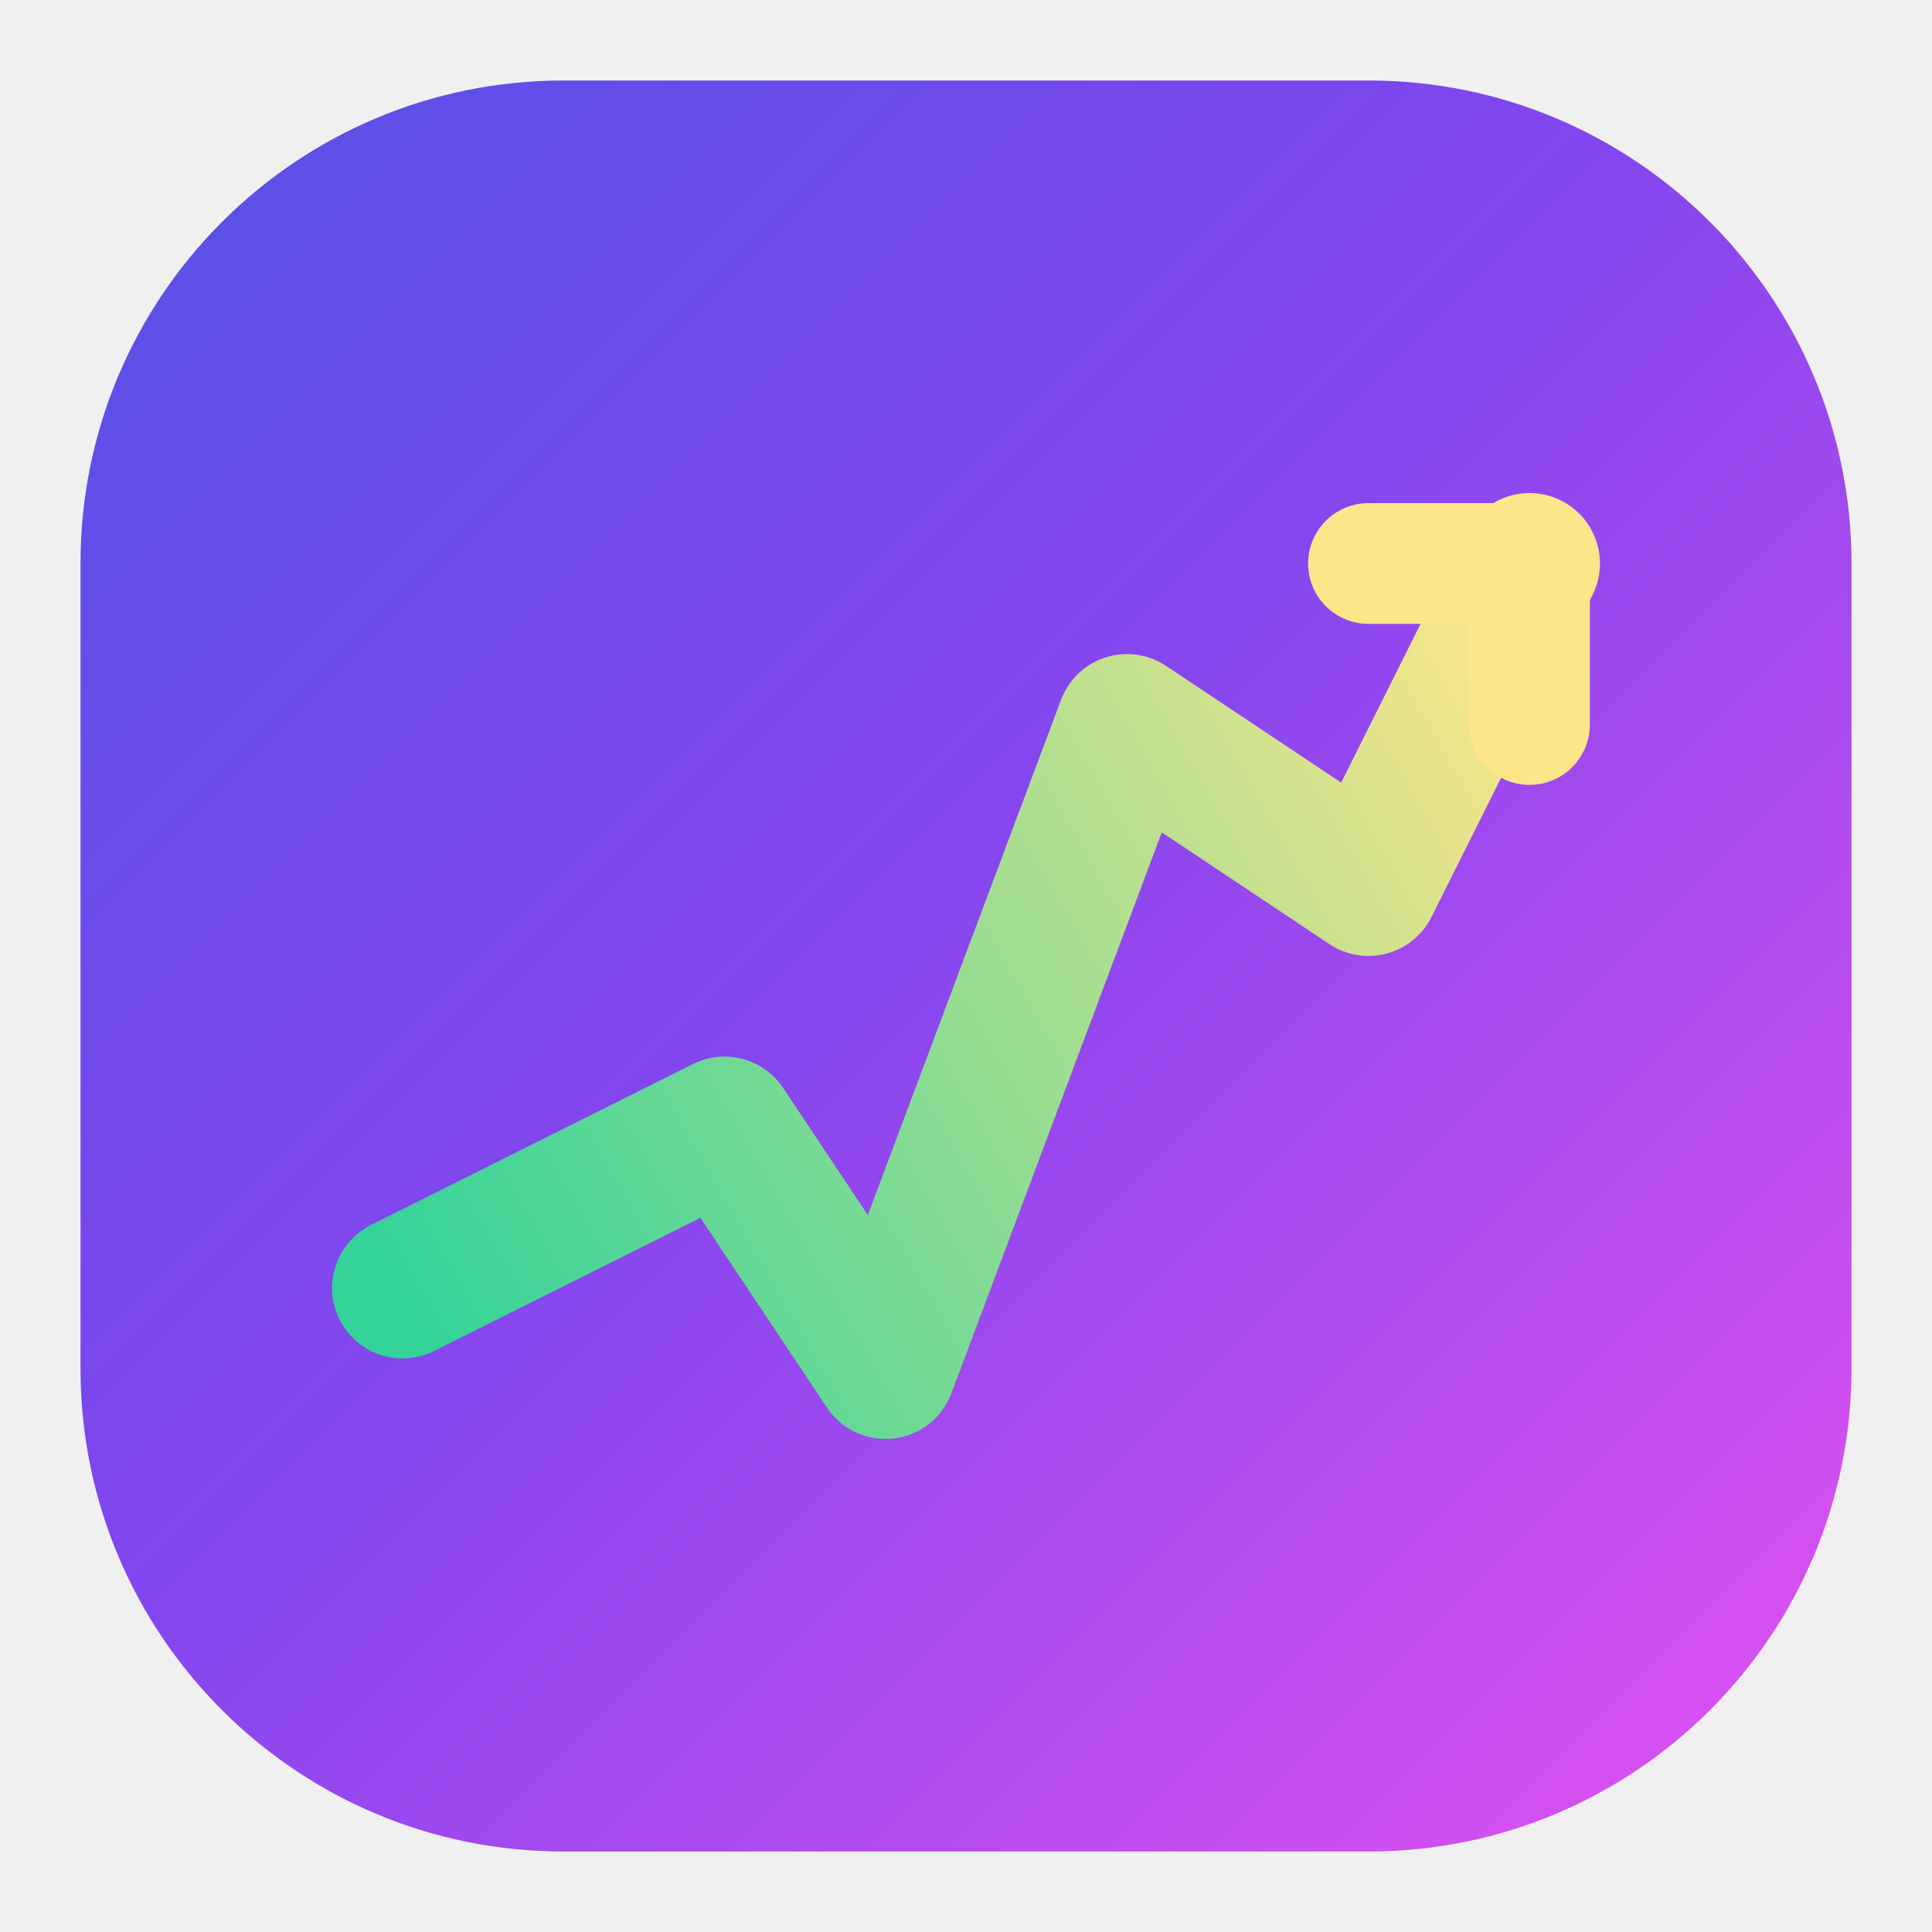
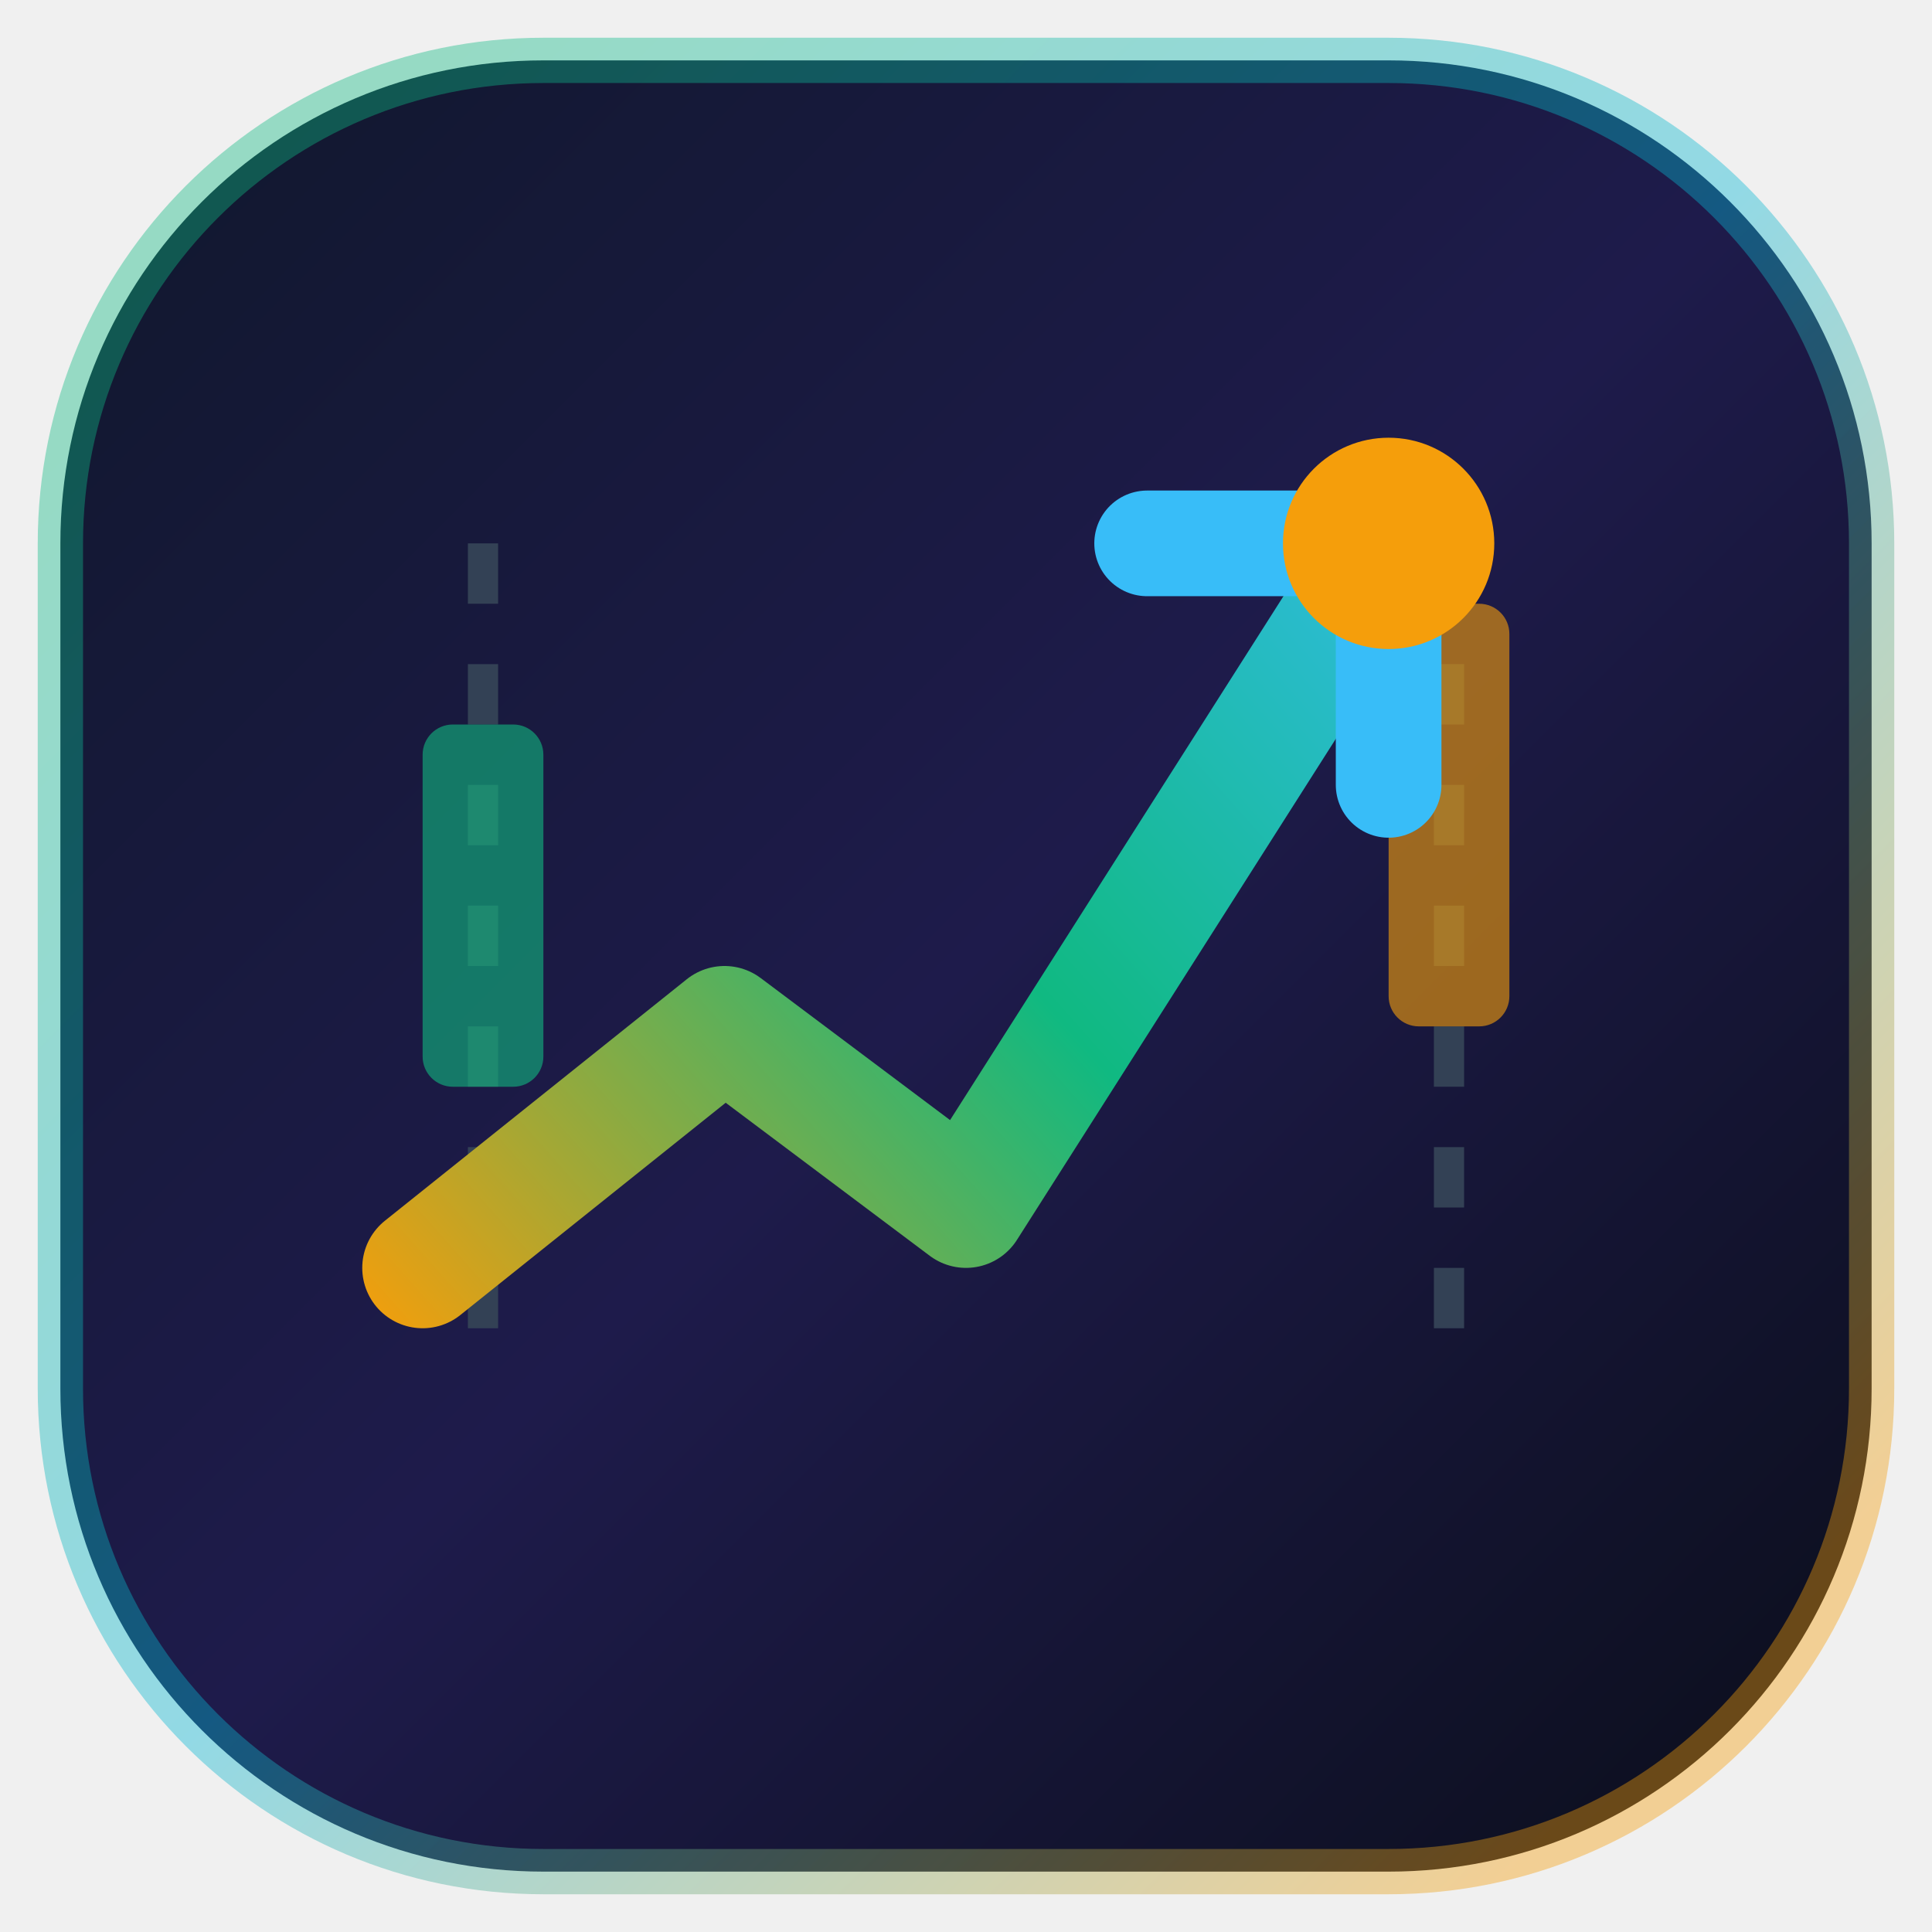
- <svg xmlns="http://www.w3.org/2000/svg" viewBox="0 0 48 48" fill="none">
+ <svg xmlns="http://www.w3.org/2000/svg" viewBox="0 0 64 64" fill="none">
  <defs>
-     <linearGradient id="bg" x1="4" y1="4" x2="44" y2="44" gradientUnits="userSpaceOnUse">
-       <stop stop-color="#4F46E5" />
-       <stop offset="0.45" stop-color="#7C3AED" />
-       <stop offset="1" stop-color="#D946EF" />
+     <linearGradient id="ozcta-shield" x1="0" y1="0" x2="64" y2="64" gradientUnits="userSpaceOnUse">
+       <stop stop-color="#0F172A" />
+       <stop offset="0.5" stop-color="#1E1B4B" />
+       <stop offset="1" stop-color="#090D16" />
    </linearGradient>
-     <linearGradient id="line" x1="10" y1="32" x2="38" y2="16" gradientUnits="userSpaceOnUse">
-       <stop stop-color="#34D399" />
-       <stop offset="1" stop-color="#FDE68A" />
+     <linearGradient id="ozcta-glow" x1="8" y1="8" x2="56" y2="56" gradientUnits="userSpaceOnUse">
+       <stop stop-color="#10B981" />
+       <stop offset="0.5" stop-color="#06B6D4" />
+       <stop offset="1" stop-color="#F59E0B" />
+     </linearGradient>
+     <linearGradient id="ozcta-gold" x1="12" y1="44" x2="48" y2="12" gradientUnits="userSpaceOnUse">
+       <stop stop-color="#F59E0B" />
+       <stop offset="0.5" stop-color="#10B981" />
+       <stop offset="1" stop-color="#38BDF8" />
    </linearGradient>
  </defs>
-   <rect x="2" y="2" width="44" height="44" rx="12" fill="url(#bg)" />
-   <rect x="2" y="2" width="44" height="44" rx="12" fill="white" opacity="0.06" />
-   <polyline points="10,32 18,28 22,34 28,18 34,22 38,14" stroke="url(#line)" stroke-width="3.5" stroke-linecap="round" stroke-linejoin="round" fill="none" />
-   <polyline points="34,14 38,14 38,18" stroke="#FDE68A" stroke-width="3" stroke-linecap="round" stroke-linejoin="round" fill="none" />
+   <rect x="2" y="2" width="60" height="60" rx="16" fill="url(#ozcta-shield)" stroke="url(#ozcta-glow)" stroke-width="1.5" stroke-opacity="0.4" />
+   <line x1="16" y1="18" x2="16" y2="46" stroke="#334155" stroke-width="1" stroke-dasharray="2 2" />
+   <line x1="48" y1="18" x2="48" y2="46" stroke="#334155" stroke-width="1" stroke-dasharray="2 2" />
+   <rect x="14" y="24" width="4" height="12" rx="1" fill="#10B981" opacity="0.6" />
+   <rect x="46" y="20" width="4" height="14" rx="1" fill="#F59E0B" opacity="0.6" />
+   <path d="M14 42 L24 34 L32 40 L46 18" stroke="url(#ozcta-gold)" stroke-width="4" stroke-linecap="round" stroke-linejoin="round" />
+   <path d="M38 18 H46 V26" stroke="#38BDF8" stroke-width="3.5" stroke-linecap="round" stroke-linejoin="round" />
+   <circle cx="46" cy="18" r="3.5" fill="#F59E0B" />
</svg>
